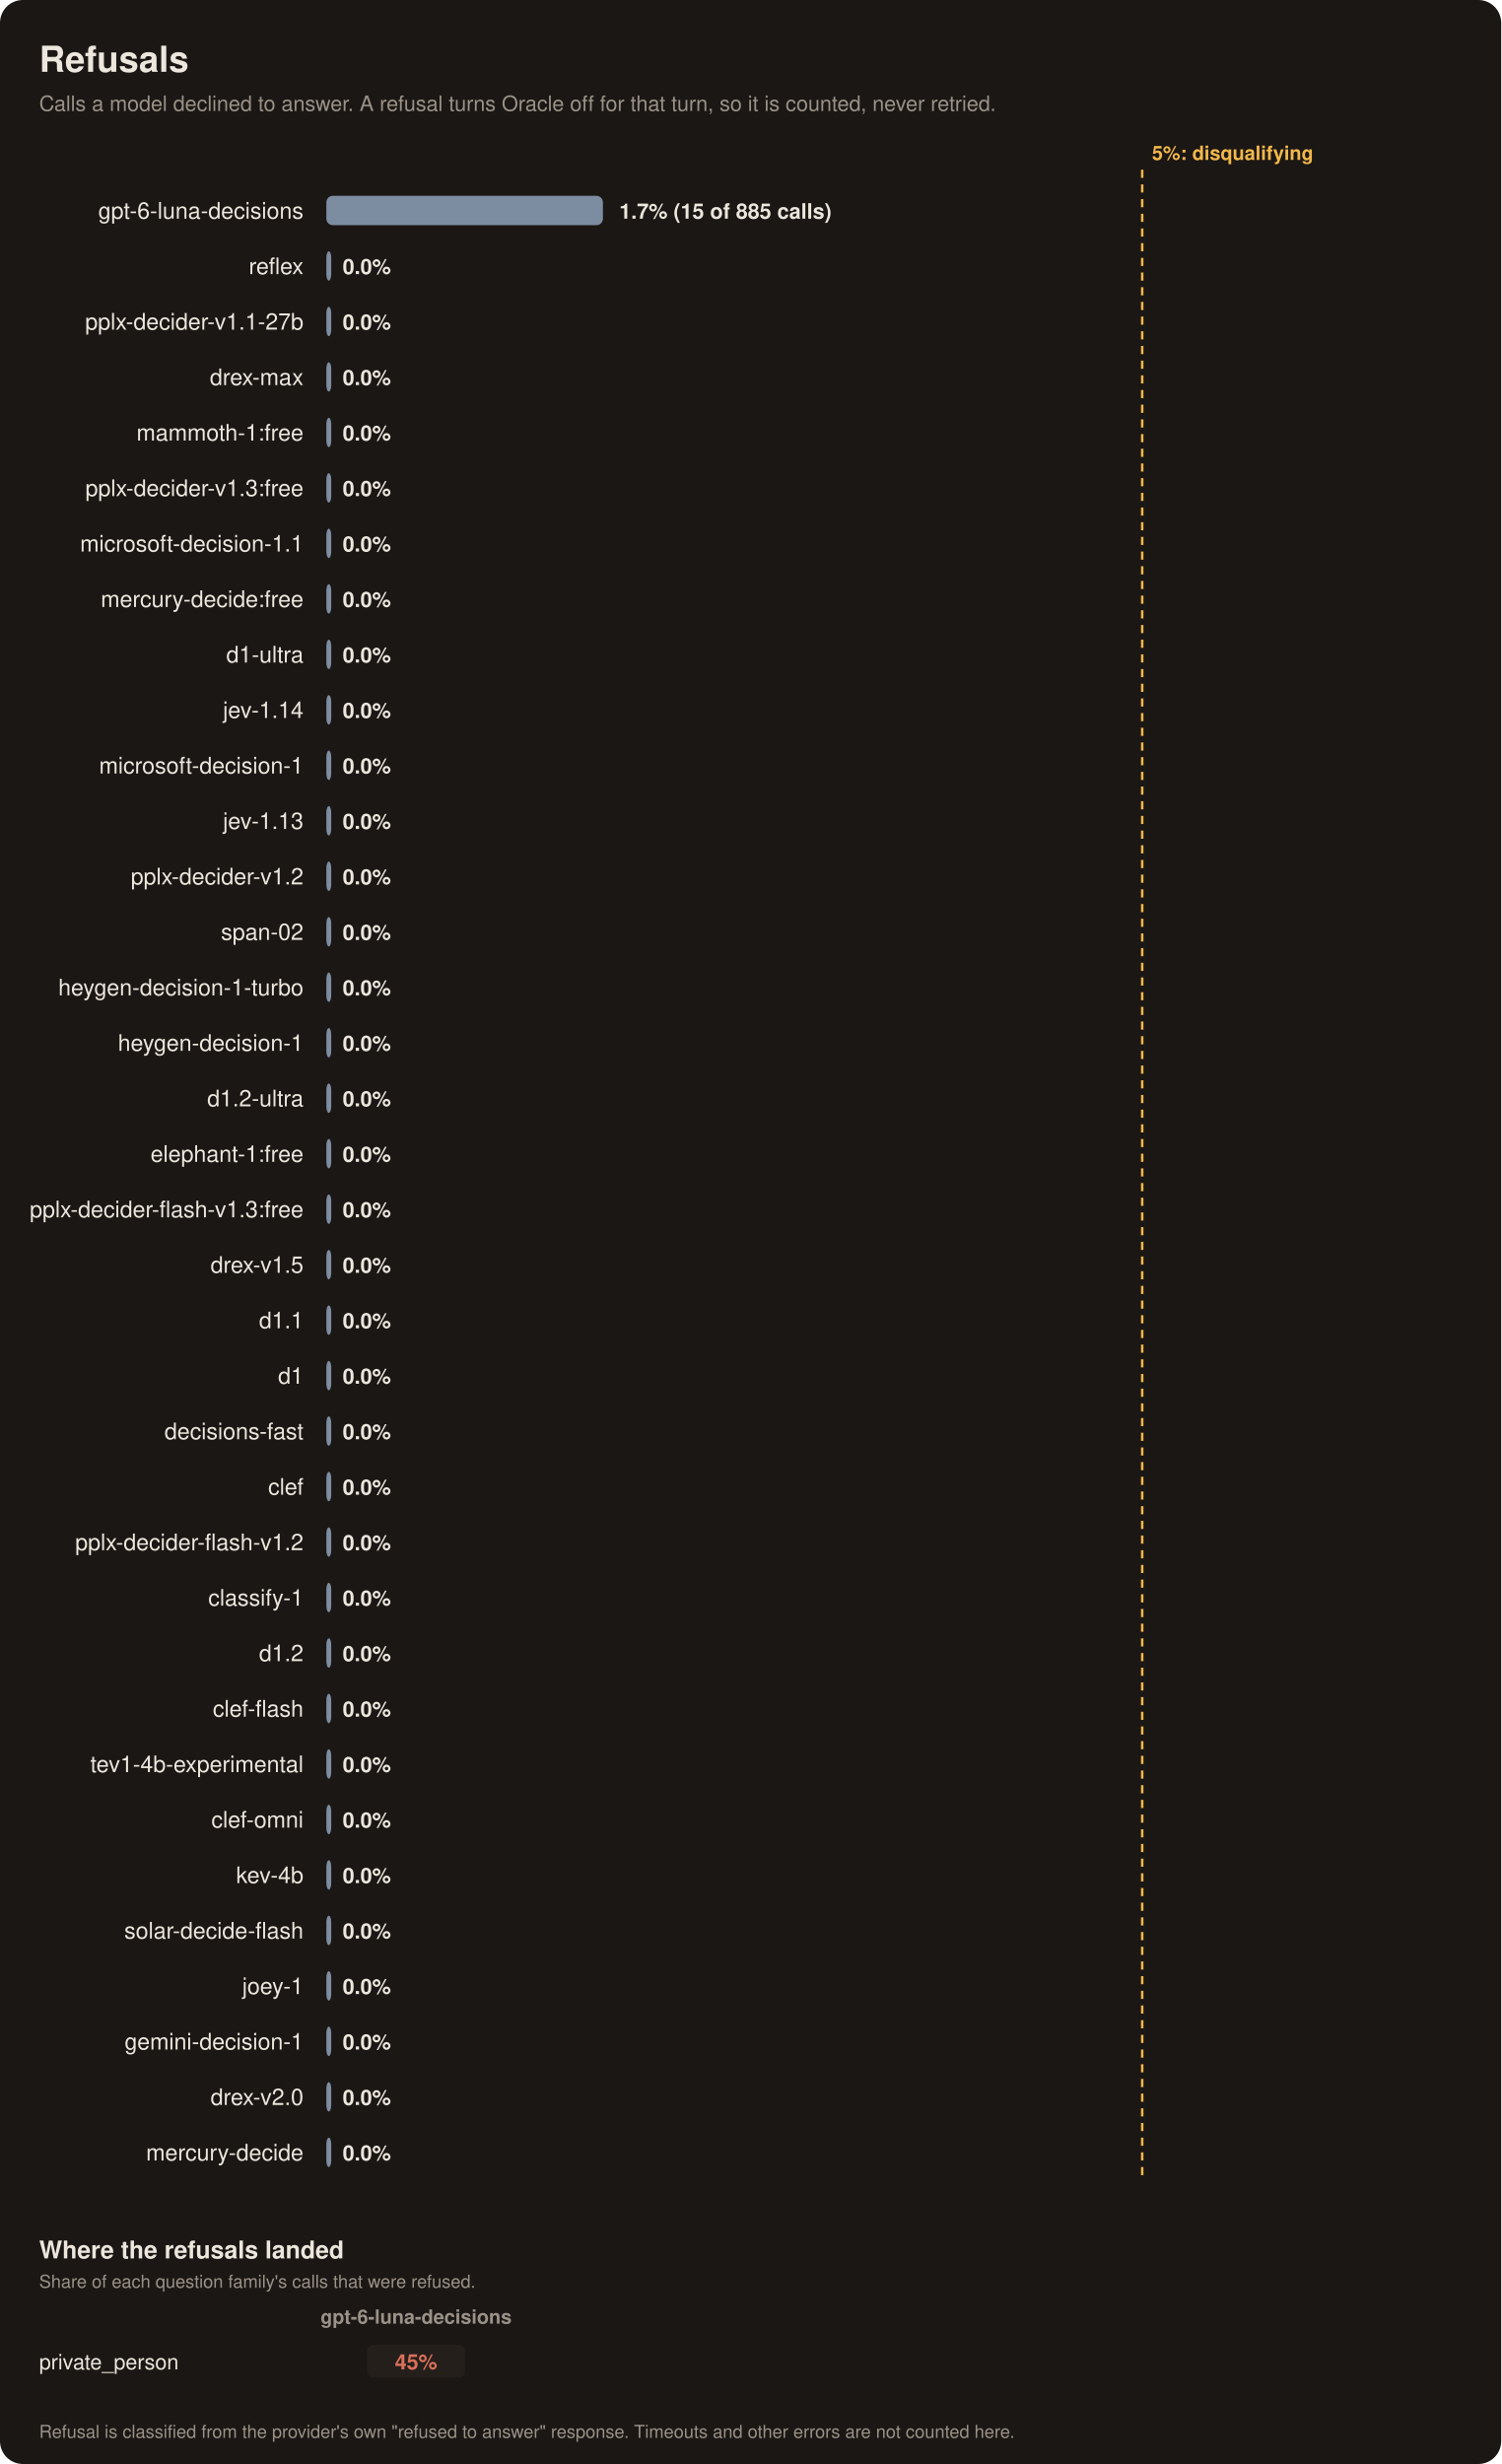
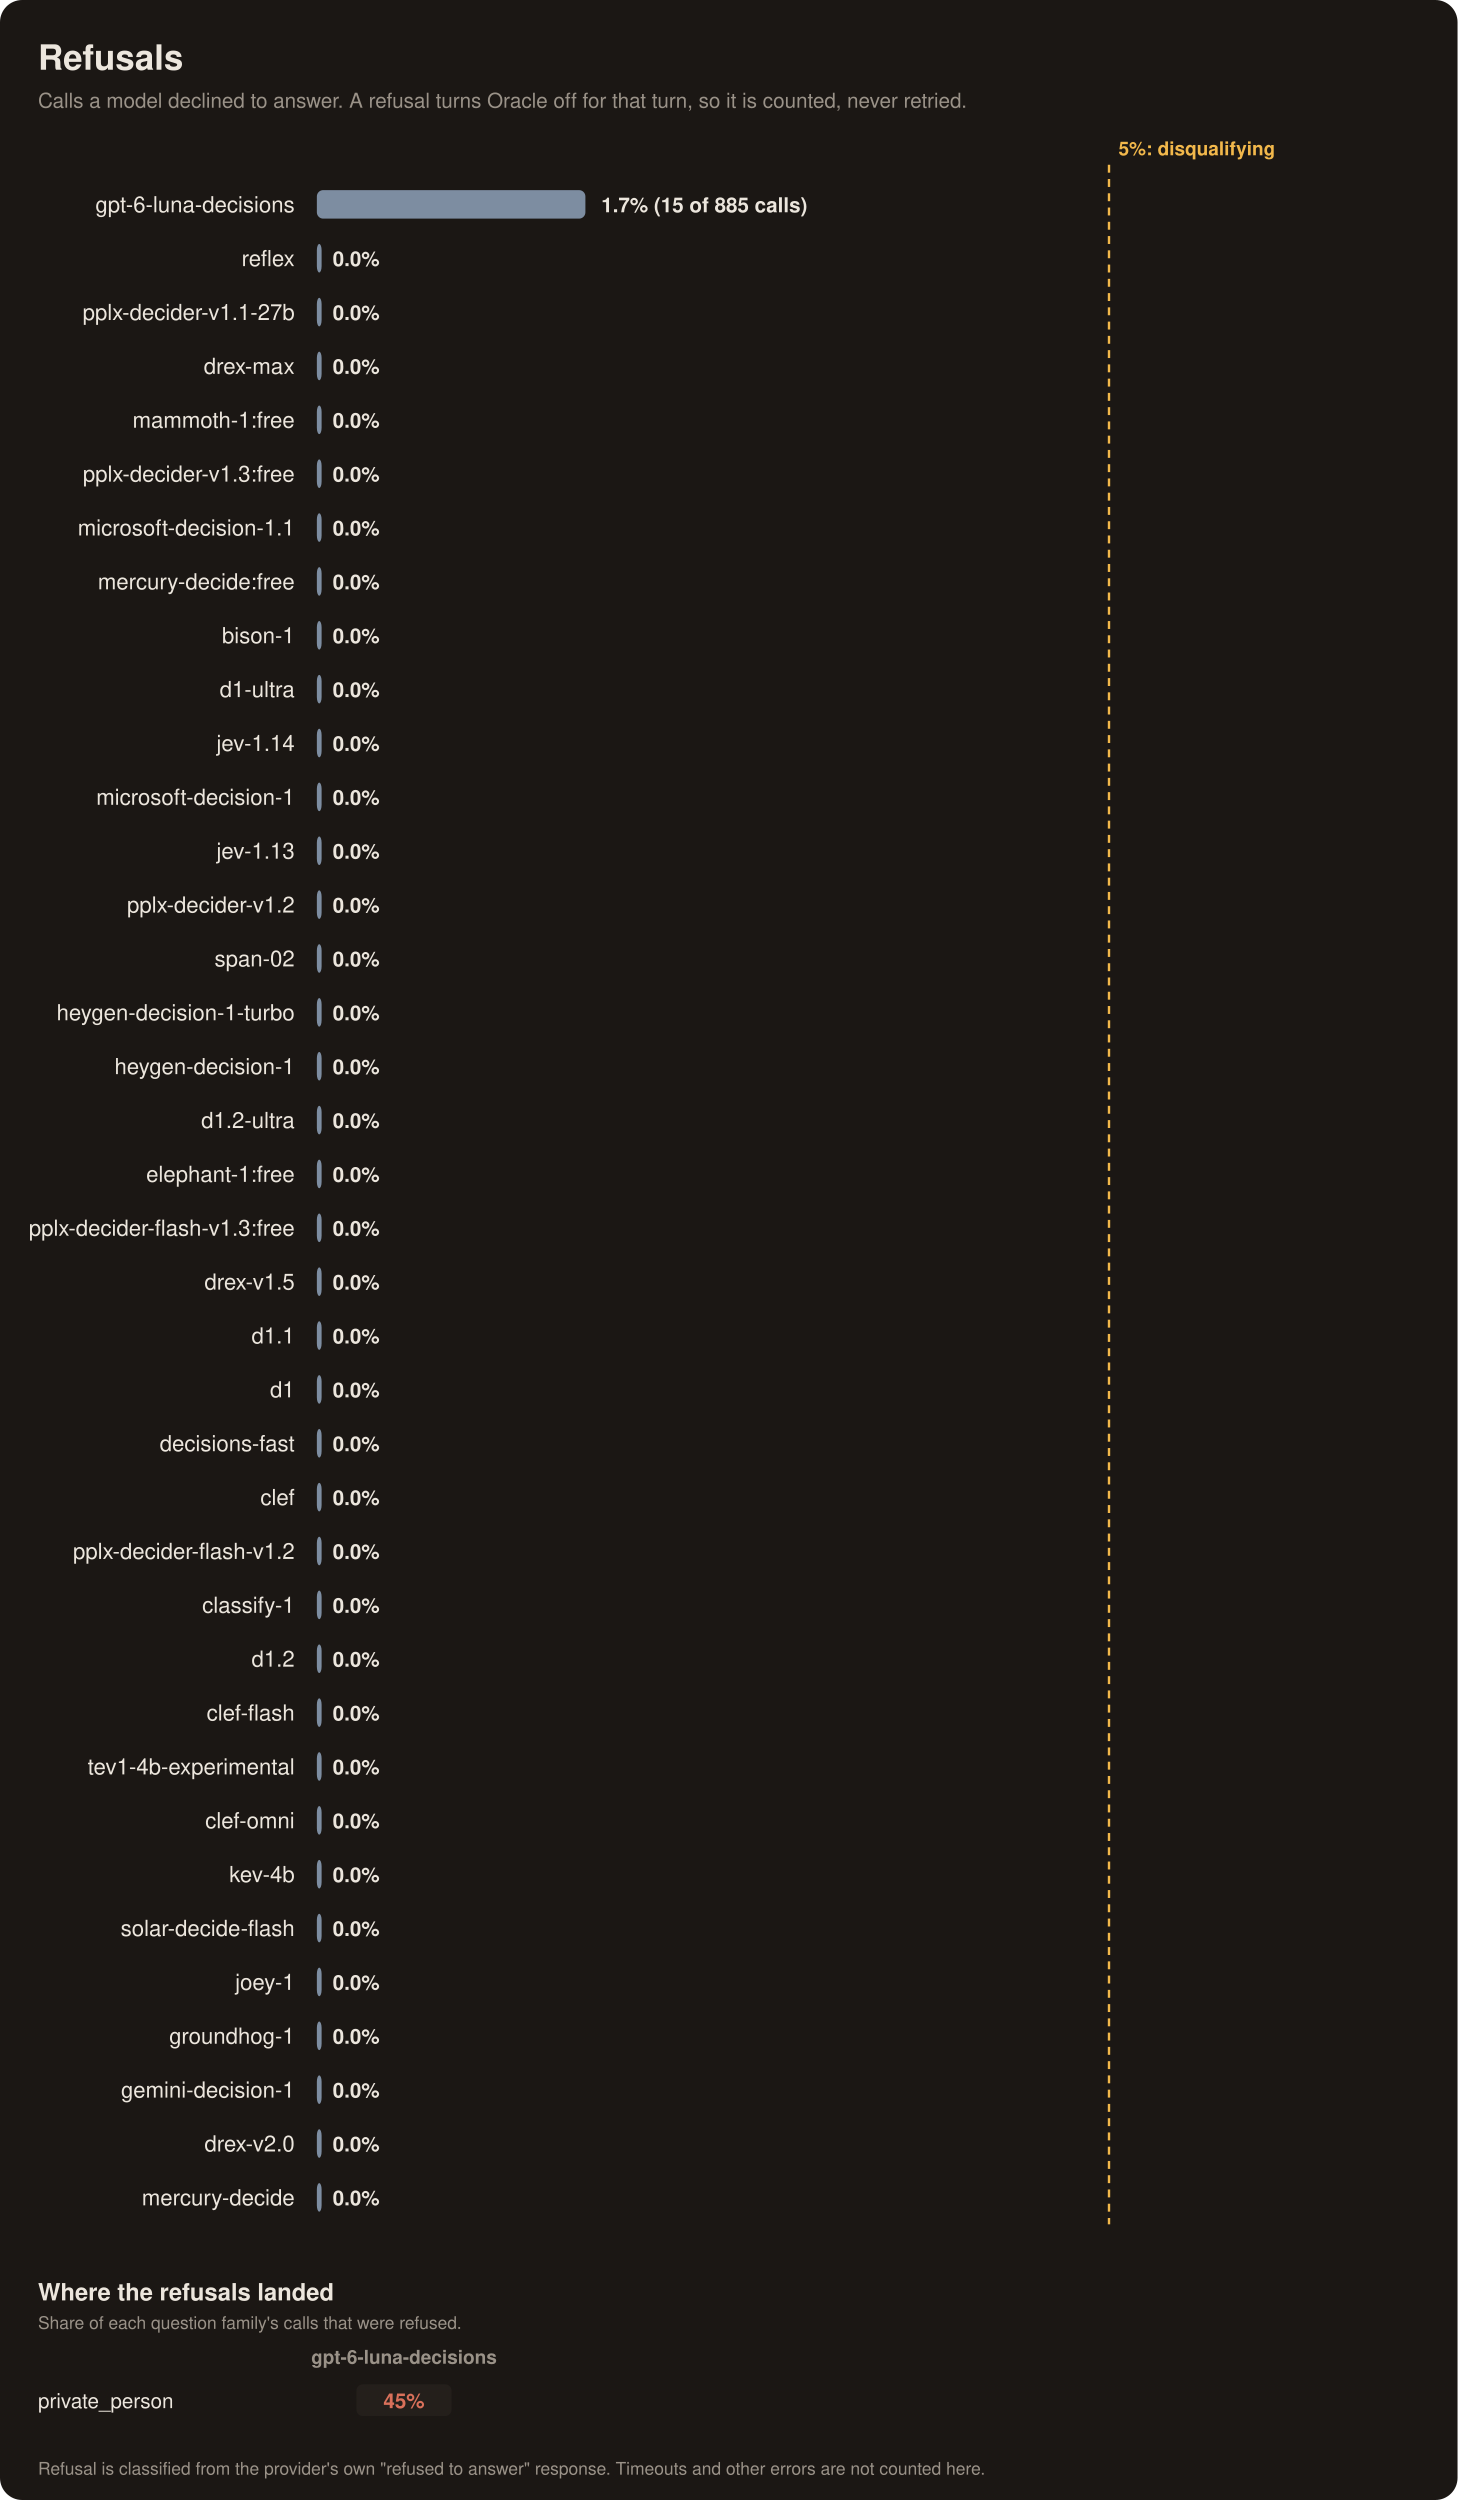
- <svg xmlns="http://www.w3.org/2000/svg" viewBox="0 0 920 1510" width="920" role="img" aria-label="Refusals" font-family="-apple-system,BlinkMacSystemFont,'Segoe UI',Helvetica,Arial,sans-serif">
-   <rect width="920" height="1510" rx="14" fill="#1b1714" />
+ <svg xmlns="http://www.w3.org/2000/svg" viewBox="0 0 920 1578" width="920" role="img" aria-label="Refusals" font-family="-apple-system,BlinkMacSystemFont,'Segoe UI',Helvetica,Arial,sans-serif">
+   <rect width="920" height="1578" rx="14" fill="#1b1714" />
  <text x="24.0" y="44.0" font-size="22" font-weight="700" fill="#ece6dd" text-anchor="start">Refusals</text>
  <text x="24.0" y="68.0" font-size="13" font-weight="400" fill="#9a9288" text-anchor="start">Calls a model declined to answer. A refusal turns Oracle off for that turn, so it is counted, never retried.</text>
-   <line x1="700.0" y1="104.0" x2="700.0" y2="1336.0" stroke="#f2b84b" stroke-width="1.5" stroke-dasharray="5 4" />
+   <line x1="700.0" y1="104.0" x2="700.0" y2="1404.0" stroke="#f2b84b" stroke-width="1.5" stroke-dasharray="5 4" />
  <text x="706.0" y="98.0" font-size="12" font-weight="600" fill="#f2b84b" text-anchor="start">5%: disqualifying</text>
  <text x="186.0" y="134.0" font-size="14" font-weight="500" fill="#ece6dd" text-anchor="end">gpt-6-luna-decisions</text>
  <rect x="200.0" y="120.0" width="169.5" height="18.0" rx="4.0" fill="#7d8da1" />
  <text x="379.5" y="134.0" font-size="13" font-weight="600" fill="#ece6dd" text-anchor="start">1.7%  (15 of 885 calls)</text>
  <text x="186.0" y="168.0" font-size="14" font-weight="500" fill="#ece6dd" text-anchor="end">reflex</text>
  <rect x="200.0" y="154.0" width="3.0" height="18.0" rx="4.0" fill="#7d8da1" />
  <text x="210.0" y="168.0" font-size="13" font-weight="600" fill="#ece6dd" text-anchor="start">0.0%</text>
  <text x="186.0" y="202.0" font-size="14" font-weight="500" fill="#ece6dd" text-anchor="end">pplx-decider-v1.1-27b</text>
  <rect x="200.0" y="188.0" width="3.0" height="18.0" rx="4.0" fill="#7d8da1" />
  <text x="210.0" y="202.0" font-size="13" font-weight="600" fill="#ece6dd" text-anchor="start">0.0%</text>
  <text x="186.0" y="236.0" font-size="14" font-weight="500" fill="#ece6dd" text-anchor="end">drex-max</text>
  <rect x="200.0" y="222.0" width="3.0" height="18.0" rx="4.0" fill="#7d8da1" />
  <text x="210.0" y="236.0" font-size="13" font-weight="600" fill="#ece6dd" text-anchor="start">0.0%</text>
  <text x="186.0" y="270.0" font-size="14" font-weight="500" fill="#ece6dd" text-anchor="end">mammoth-1:free</text>
  <rect x="200.0" y="256.0" width="3.0" height="18.0" rx="4.0" fill="#7d8da1" />
  <text x="210.0" y="270.0" font-size="13" font-weight="600" fill="#ece6dd" text-anchor="start">0.0%</text>
  <text x="186.0" y="304.0" font-size="14" font-weight="500" fill="#ece6dd" text-anchor="end">pplx-decider-v1.3:free</text>
  <rect x="200.0" y="290.0" width="3.0" height="18.0" rx="4.0" fill="#7d8da1" />
  <text x="210.0" y="304.0" font-size="13" font-weight="600" fill="#ece6dd" text-anchor="start">0.0%</text>
  <text x="186.0" y="338.0" font-size="14" font-weight="500" fill="#ece6dd" text-anchor="end">microsoft-decision-1.1</text>
  <rect x="200.0" y="324.0" width="3.0" height="18.0" rx="4.0" fill="#7d8da1" />
  <text x="210.0" y="338.0" font-size="13" font-weight="600" fill="#ece6dd" text-anchor="start">0.0%</text>
  <text x="186.0" y="372.0" font-size="14" font-weight="500" fill="#ece6dd" text-anchor="end">mercury-decide:free</text>
  <rect x="200.0" y="358.0" width="3.0" height="18.0" rx="4.0" fill="#7d8da1" />
  <text x="210.0" y="372.0" font-size="13" font-weight="600" fill="#ece6dd" text-anchor="start">0.0%</text>
-   <text x="186.0" y="406.0" font-size="14" font-weight="500" fill="#ece6dd" text-anchor="end">d1-ultra</text>
+   <text x="186.0" y="406.0" font-size="14" font-weight="500" fill="#ece6dd" text-anchor="end">bison-1</text>
  <rect x="200.0" y="392.0" width="3.0" height="18.0" rx="4.0" fill="#7d8da1" />
  <text x="210.0" y="406.0" font-size="13" font-weight="600" fill="#ece6dd" text-anchor="start">0.0%</text>
-   <text x="186.0" y="440.0" font-size="14" font-weight="500" fill="#ece6dd" text-anchor="end">jev-1.14</text>
+   <text x="186.0" y="440.0" font-size="14" font-weight="500" fill="#ece6dd" text-anchor="end">d1-ultra</text>
  <rect x="200.0" y="426.0" width="3.0" height="18.0" rx="4.0" fill="#7d8da1" />
  <text x="210.0" y="440.0" font-size="13" font-weight="600" fill="#ece6dd" text-anchor="start">0.0%</text>
-   <text x="186.0" y="474.0" font-size="14" font-weight="500" fill="#ece6dd" text-anchor="end">microsoft-decision-1</text>
+   <text x="186.0" y="474.0" font-size="14" font-weight="500" fill="#ece6dd" text-anchor="end">jev-1.14</text>
  <rect x="200.0" y="460.0" width="3.0" height="18.0" rx="4.0" fill="#7d8da1" />
  <text x="210.0" y="474.0" font-size="13" font-weight="600" fill="#ece6dd" text-anchor="start">0.0%</text>
-   <text x="186.0" y="508.0" font-size="14" font-weight="500" fill="#ece6dd" text-anchor="end">jev-1.13</text>
+   <text x="186.0" y="508.0" font-size="14" font-weight="500" fill="#ece6dd" text-anchor="end">microsoft-decision-1</text>
  <rect x="200.0" y="494.0" width="3.0" height="18.0" rx="4.0" fill="#7d8da1" />
  <text x="210.0" y="508.0" font-size="13" font-weight="600" fill="#ece6dd" text-anchor="start">0.0%</text>
-   <text x="186.0" y="542.0" font-size="14" font-weight="500" fill="#ece6dd" text-anchor="end">pplx-decider-v1.2</text>
+   <text x="186.0" y="542.0" font-size="14" font-weight="500" fill="#ece6dd" text-anchor="end">jev-1.13</text>
  <rect x="200.0" y="528.0" width="3.0" height="18.0" rx="4.0" fill="#7d8da1" />
  <text x="210.0" y="542.0" font-size="13" font-weight="600" fill="#ece6dd" text-anchor="start">0.0%</text>
-   <text x="186.0" y="576.0" font-size="14" font-weight="500" fill="#ece6dd" text-anchor="end">span-02</text>
+   <text x="186.0" y="576.0" font-size="14" font-weight="500" fill="#ece6dd" text-anchor="end">pplx-decider-v1.2</text>
  <rect x="200.0" y="562.0" width="3.0" height="18.0" rx="4.0" fill="#7d8da1" />
  <text x="210.0" y="576.0" font-size="13" font-weight="600" fill="#ece6dd" text-anchor="start">0.0%</text>
-   <text x="186.0" y="610.0" font-size="14" font-weight="500" fill="#ece6dd" text-anchor="end">heygen-decision-1-turbo</text>
+   <text x="186.0" y="610.0" font-size="14" font-weight="500" fill="#ece6dd" text-anchor="end">span-02</text>
  <rect x="200.0" y="596.0" width="3.0" height="18.0" rx="4.0" fill="#7d8da1" />
  <text x="210.0" y="610.0" font-size="13" font-weight="600" fill="#ece6dd" text-anchor="start">0.0%</text>
-   <text x="186.0" y="644.0" font-size="14" font-weight="500" fill="#ece6dd" text-anchor="end">heygen-decision-1</text>
+   <text x="186.0" y="644.0" font-size="14" font-weight="500" fill="#ece6dd" text-anchor="end">heygen-decision-1-turbo</text>
  <rect x="200.0" y="630.0" width="3.0" height="18.0" rx="4.0" fill="#7d8da1" />
  <text x="210.0" y="644.0" font-size="13" font-weight="600" fill="#ece6dd" text-anchor="start">0.0%</text>
-   <text x="186.0" y="678.0" font-size="14" font-weight="500" fill="#ece6dd" text-anchor="end">d1.2-ultra</text>
+   <text x="186.0" y="678.0" font-size="14" font-weight="500" fill="#ece6dd" text-anchor="end">heygen-decision-1</text>
  <rect x="200.0" y="664.0" width="3.0" height="18.0" rx="4.0" fill="#7d8da1" />
  <text x="210.0" y="678.0" font-size="13" font-weight="600" fill="#ece6dd" text-anchor="start">0.0%</text>
-   <text x="186.0" y="712.0" font-size="14" font-weight="500" fill="#ece6dd" text-anchor="end">elephant-1:free</text>
+   <text x="186.0" y="712.0" font-size="14" font-weight="500" fill="#ece6dd" text-anchor="end">d1.2-ultra</text>
  <rect x="200.0" y="698.0" width="3.0" height="18.0" rx="4.0" fill="#7d8da1" />
  <text x="210.0" y="712.0" font-size="13" font-weight="600" fill="#ece6dd" text-anchor="start">0.0%</text>
-   <text x="186.0" y="746.0" font-size="14" font-weight="500" fill="#ece6dd" text-anchor="end">pplx-decider-flash-v1.3:free</text>
+   <text x="186.0" y="746.0" font-size="14" font-weight="500" fill="#ece6dd" text-anchor="end">elephant-1:free</text>
  <rect x="200.0" y="732.0" width="3.0" height="18.0" rx="4.0" fill="#7d8da1" />
  <text x="210.0" y="746.0" font-size="13" font-weight="600" fill="#ece6dd" text-anchor="start">0.0%</text>
-   <text x="186.0" y="780.0" font-size="14" font-weight="500" fill="#ece6dd" text-anchor="end">drex-v1.5</text>
+   <text x="186.0" y="780.0" font-size="14" font-weight="500" fill="#ece6dd" text-anchor="end">pplx-decider-flash-v1.3:free</text>
  <rect x="200.0" y="766.0" width="3.0" height="18.0" rx="4.0" fill="#7d8da1" />
  <text x="210.0" y="780.0" font-size="13" font-weight="600" fill="#ece6dd" text-anchor="start">0.0%</text>
-   <text x="186.0" y="814.0" font-size="14" font-weight="500" fill="#ece6dd" text-anchor="end">d1.1</text>
+   <text x="186.0" y="814.0" font-size="14" font-weight="500" fill="#ece6dd" text-anchor="end">drex-v1.5</text>
  <rect x="200.0" y="800.0" width="3.0" height="18.0" rx="4.0" fill="#7d8da1" />
  <text x="210.0" y="814.0" font-size="13" font-weight="600" fill="#ece6dd" text-anchor="start">0.0%</text>
-   <text x="186.0" y="848.0" font-size="14" font-weight="500" fill="#ece6dd" text-anchor="end">d1</text>
+   <text x="186.0" y="848.0" font-size="14" font-weight="500" fill="#ece6dd" text-anchor="end">d1.1</text>
  <rect x="200.0" y="834.0" width="3.0" height="18.0" rx="4.0" fill="#7d8da1" />
  <text x="210.0" y="848.0" font-size="13" font-weight="600" fill="#ece6dd" text-anchor="start">0.0%</text>
-   <text x="186.0" y="882.0" font-size="14" font-weight="500" fill="#ece6dd" text-anchor="end">decisions-fast</text>
+   <text x="186.0" y="882.0" font-size="14" font-weight="500" fill="#ece6dd" text-anchor="end">d1</text>
  <rect x="200.0" y="868.0" width="3.0" height="18.0" rx="4.0" fill="#7d8da1" />
  <text x="210.0" y="882.0" font-size="13" font-weight="600" fill="#ece6dd" text-anchor="start">0.0%</text>
-   <text x="186.0" y="916.0" font-size="14" font-weight="500" fill="#ece6dd" text-anchor="end">clef</text>
+   <text x="186.0" y="916.0" font-size="14" font-weight="500" fill="#ece6dd" text-anchor="end">decisions-fast</text>
  <rect x="200.0" y="902.0" width="3.0" height="18.0" rx="4.0" fill="#7d8da1" />
  <text x="210.0" y="916.0" font-size="13" font-weight="600" fill="#ece6dd" text-anchor="start">0.0%</text>
-   <text x="186.0" y="950.0" font-size="14" font-weight="500" fill="#ece6dd" text-anchor="end">pplx-decider-flash-v1.2</text>
+   <text x="186.0" y="950.0" font-size="14" font-weight="500" fill="#ece6dd" text-anchor="end">clef</text>
  <rect x="200.0" y="936.0" width="3.0" height="18.0" rx="4.0" fill="#7d8da1" />
  <text x="210.0" y="950.0" font-size="13" font-weight="600" fill="#ece6dd" text-anchor="start">0.0%</text>
-   <text x="186.0" y="984.0" font-size="14" font-weight="500" fill="#ece6dd" text-anchor="end">classify-1</text>
+   <text x="186.0" y="984.0" font-size="14" font-weight="500" fill="#ece6dd" text-anchor="end">pplx-decider-flash-v1.2</text>
  <rect x="200.0" y="970.0" width="3.0" height="18.0" rx="4.0" fill="#7d8da1" />
  <text x="210.0" y="984.0" font-size="13" font-weight="600" fill="#ece6dd" text-anchor="start">0.0%</text>
-   <text x="186.0" y="1018.0" font-size="14" font-weight="500" fill="#ece6dd" text-anchor="end">d1.2</text>
+   <text x="186.0" y="1018.0" font-size="14" font-weight="500" fill="#ece6dd" text-anchor="end">classify-1</text>
  <rect x="200.0" y="1004.0" width="3.0" height="18.0" rx="4.0" fill="#7d8da1" />
  <text x="210.0" y="1018.0" font-size="13" font-weight="600" fill="#ece6dd" text-anchor="start">0.0%</text>
-   <text x="186.0" y="1052.0" font-size="14" font-weight="500" fill="#ece6dd" text-anchor="end">clef-flash</text>
+   <text x="186.0" y="1052.0" font-size="14" font-weight="500" fill="#ece6dd" text-anchor="end">d1.2</text>
  <rect x="200.0" y="1038.0" width="3.0" height="18.0" rx="4.0" fill="#7d8da1" />
  <text x="210.0" y="1052.0" font-size="13" font-weight="600" fill="#ece6dd" text-anchor="start">0.0%</text>
-   <text x="186.0" y="1086.0" font-size="14" font-weight="500" fill="#ece6dd" text-anchor="end">tev1-4b-experimental</text>
+   <text x="186.0" y="1086.0" font-size="14" font-weight="500" fill="#ece6dd" text-anchor="end">clef-flash</text>
  <rect x="200.0" y="1072.0" width="3.0" height="18.0" rx="4.0" fill="#7d8da1" />
  <text x="210.0" y="1086.0" font-size="13" font-weight="600" fill="#ece6dd" text-anchor="start">0.0%</text>
-   <text x="186.0" y="1120.0" font-size="14" font-weight="500" fill="#ece6dd" text-anchor="end">clef-omni</text>
+   <text x="186.0" y="1120.0" font-size="14" font-weight="500" fill="#ece6dd" text-anchor="end">tev1-4b-experimental</text>
  <rect x="200.0" y="1106.0" width="3.0" height="18.0" rx="4.0" fill="#7d8da1" />
  <text x="210.0" y="1120.0" font-size="13" font-weight="600" fill="#ece6dd" text-anchor="start">0.0%</text>
-   <text x="186.0" y="1154.0" font-size="14" font-weight="500" fill="#ece6dd" text-anchor="end">kev-4b</text>
+   <text x="186.0" y="1154.0" font-size="14" font-weight="500" fill="#ece6dd" text-anchor="end">clef-omni</text>
  <rect x="200.0" y="1140.0" width="3.0" height="18.0" rx="4.0" fill="#7d8da1" />
  <text x="210.0" y="1154.0" font-size="13" font-weight="600" fill="#ece6dd" text-anchor="start">0.0%</text>
-   <text x="186.0" y="1188.0" font-size="14" font-weight="500" fill="#ece6dd" text-anchor="end">solar-decide-flash</text>
+   <text x="186.0" y="1188.0" font-size="14" font-weight="500" fill="#ece6dd" text-anchor="end">kev-4b</text>
  <rect x="200.0" y="1174.0" width="3.0" height="18.0" rx="4.0" fill="#7d8da1" />
  <text x="210.0" y="1188.0" font-size="13" font-weight="600" fill="#ece6dd" text-anchor="start">0.0%</text>
-   <text x="186.0" y="1222.0" font-size="14" font-weight="500" fill="#ece6dd" text-anchor="end">joey-1</text>
+   <text x="186.0" y="1222.0" font-size="14" font-weight="500" fill="#ece6dd" text-anchor="end">solar-decide-flash</text>
  <rect x="200.0" y="1208.0" width="3.0" height="18.0" rx="4.0" fill="#7d8da1" />
  <text x="210.0" y="1222.0" font-size="13" font-weight="600" fill="#ece6dd" text-anchor="start">0.0%</text>
-   <text x="186.0" y="1256.0" font-size="14" font-weight="500" fill="#ece6dd" text-anchor="end">gemini-decision-1</text>
+   <text x="186.0" y="1256.0" font-size="14" font-weight="500" fill="#ece6dd" text-anchor="end">joey-1</text>
  <rect x="200.0" y="1242.0" width="3.0" height="18.0" rx="4.0" fill="#7d8da1" />
  <text x="210.0" y="1256.0" font-size="13" font-weight="600" fill="#ece6dd" text-anchor="start">0.0%</text>
-   <text x="186.0" y="1290.0" font-size="14" font-weight="500" fill="#ece6dd" text-anchor="end">drex-v2.0</text>
+   <text x="186.0" y="1290.0" font-size="14" font-weight="500" fill="#ece6dd" text-anchor="end">groundhog-1</text>
  <rect x="200.0" y="1276.0" width="3.0" height="18.0" rx="4.0" fill="#7d8da1" />
  <text x="210.0" y="1290.0" font-size="13" font-weight="600" fill="#ece6dd" text-anchor="start">0.0%</text>
-   <text x="186.0" y="1324.0" font-size="14" font-weight="500" fill="#ece6dd" text-anchor="end">mercury-decide</text>
+   <text x="186.0" y="1324.0" font-size="14" font-weight="500" fill="#ece6dd" text-anchor="end">gemini-decision-1</text>
  <rect x="200.0" y="1310.0" width="3.0" height="18.0" rx="4.0" fill="#7d8da1" />
  <text x="210.0" y="1324.0" font-size="13" font-weight="600" fill="#ece6dd" text-anchor="start">0.0%</text>
-   <text x="24.0" y="1384.0" font-size="15" font-weight="700" fill="#ece6dd" text-anchor="start">Where the refusals landed</text>
-   <text x="24.0" y="1402.0" font-size="11" font-weight="400" fill="#9a9288" text-anchor="start">Share of each question family's calls that were refused.</text>
-   <text x="255.0" y="1424.0" font-size="12" font-weight="600" fill="#9a9288" text-anchor="middle">gpt-6-luna-decisions</text>
-   <text x="24.0" y="1452.0" font-size="13" font-weight="500" fill="#ece6dd" text-anchor="start">private_person</text>
-   <rect x="225.0" y="1437.0" width="60.0" height="20.0" rx="4.0" fill="#241f1b" />
-   <text x="255.0" y="1452.0" font-size="13" font-weight="700" fill="#d9705a" text-anchor="middle">45%</text>
-   <text x="24.0" y="1494.0" font-size="11" font-weight="400" fill="#9a9288" text-anchor="start">Refusal is classified from the provider's own "refused to answer" response. Timeouts and other errors are not counted here.</text>
+   <text x="186.0" y="1358.0" font-size="14" font-weight="500" fill="#ece6dd" text-anchor="end">drex-v2.0</text>
+   <rect x="200.0" y="1344.0" width="3.0" height="18.0" rx="4.0" fill="#7d8da1" />
+   <text x="210.0" y="1358.0" font-size="13" font-weight="600" fill="#ece6dd" text-anchor="start">0.0%</text>
+   <text x="186.0" y="1392.0" font-size="14" font-weight="500" fill="#ece6dd" text-anchor="end">mercury-decide</text>
+   <rect x="200.0" y="1378.0" width="3.0" height="18.0" rx="4.0" fill="#7d8da1" />
+   <text x="210.0" y="1392.0" font-size="13" font-weight="600" fill="#ece6dd" text-anchor="start">0.0%</text>
+   <text x="24.0" y="1452.0" font-size="15" font-weight="700" fill="#ece6dd" text-anchor="start">Where the refusals landed</text>
+   <text x="24.0" y="1470.0" font-size="11" font-weight="400" fill="#9a9288" text-anchor="start">Share of each question family's calls that were refused.</text>
+   <text x="255.0" y="1492.0" font-size="12" font-weight="600" fill="#9a9288" text-anchor="middle">gpt-6-luna-decisions</text>
+   <text x="24.0" y="1520.0" font-size="13" font-weight="500" fill="#ece6dd" text-anchor="start">private_person</text>
+   <rect x="225.0" y="1505.0" width="60.0" height="20.0" rx="4.0" fill="#241f1b" />
+   <text x="255.0" y="1520.0" font-size="13" font-weight="700" fill="#d9705a" text-anchor="middle">45%</text>
+   <text x="24.0" y="1562.0" font-size="11" font-weight="400" fill="#9a9288" text-anchor="start">Refusal is classified from the provider's own "refused to answer" response. Timeouts and other errors are not counted here.</text>
</svg>
